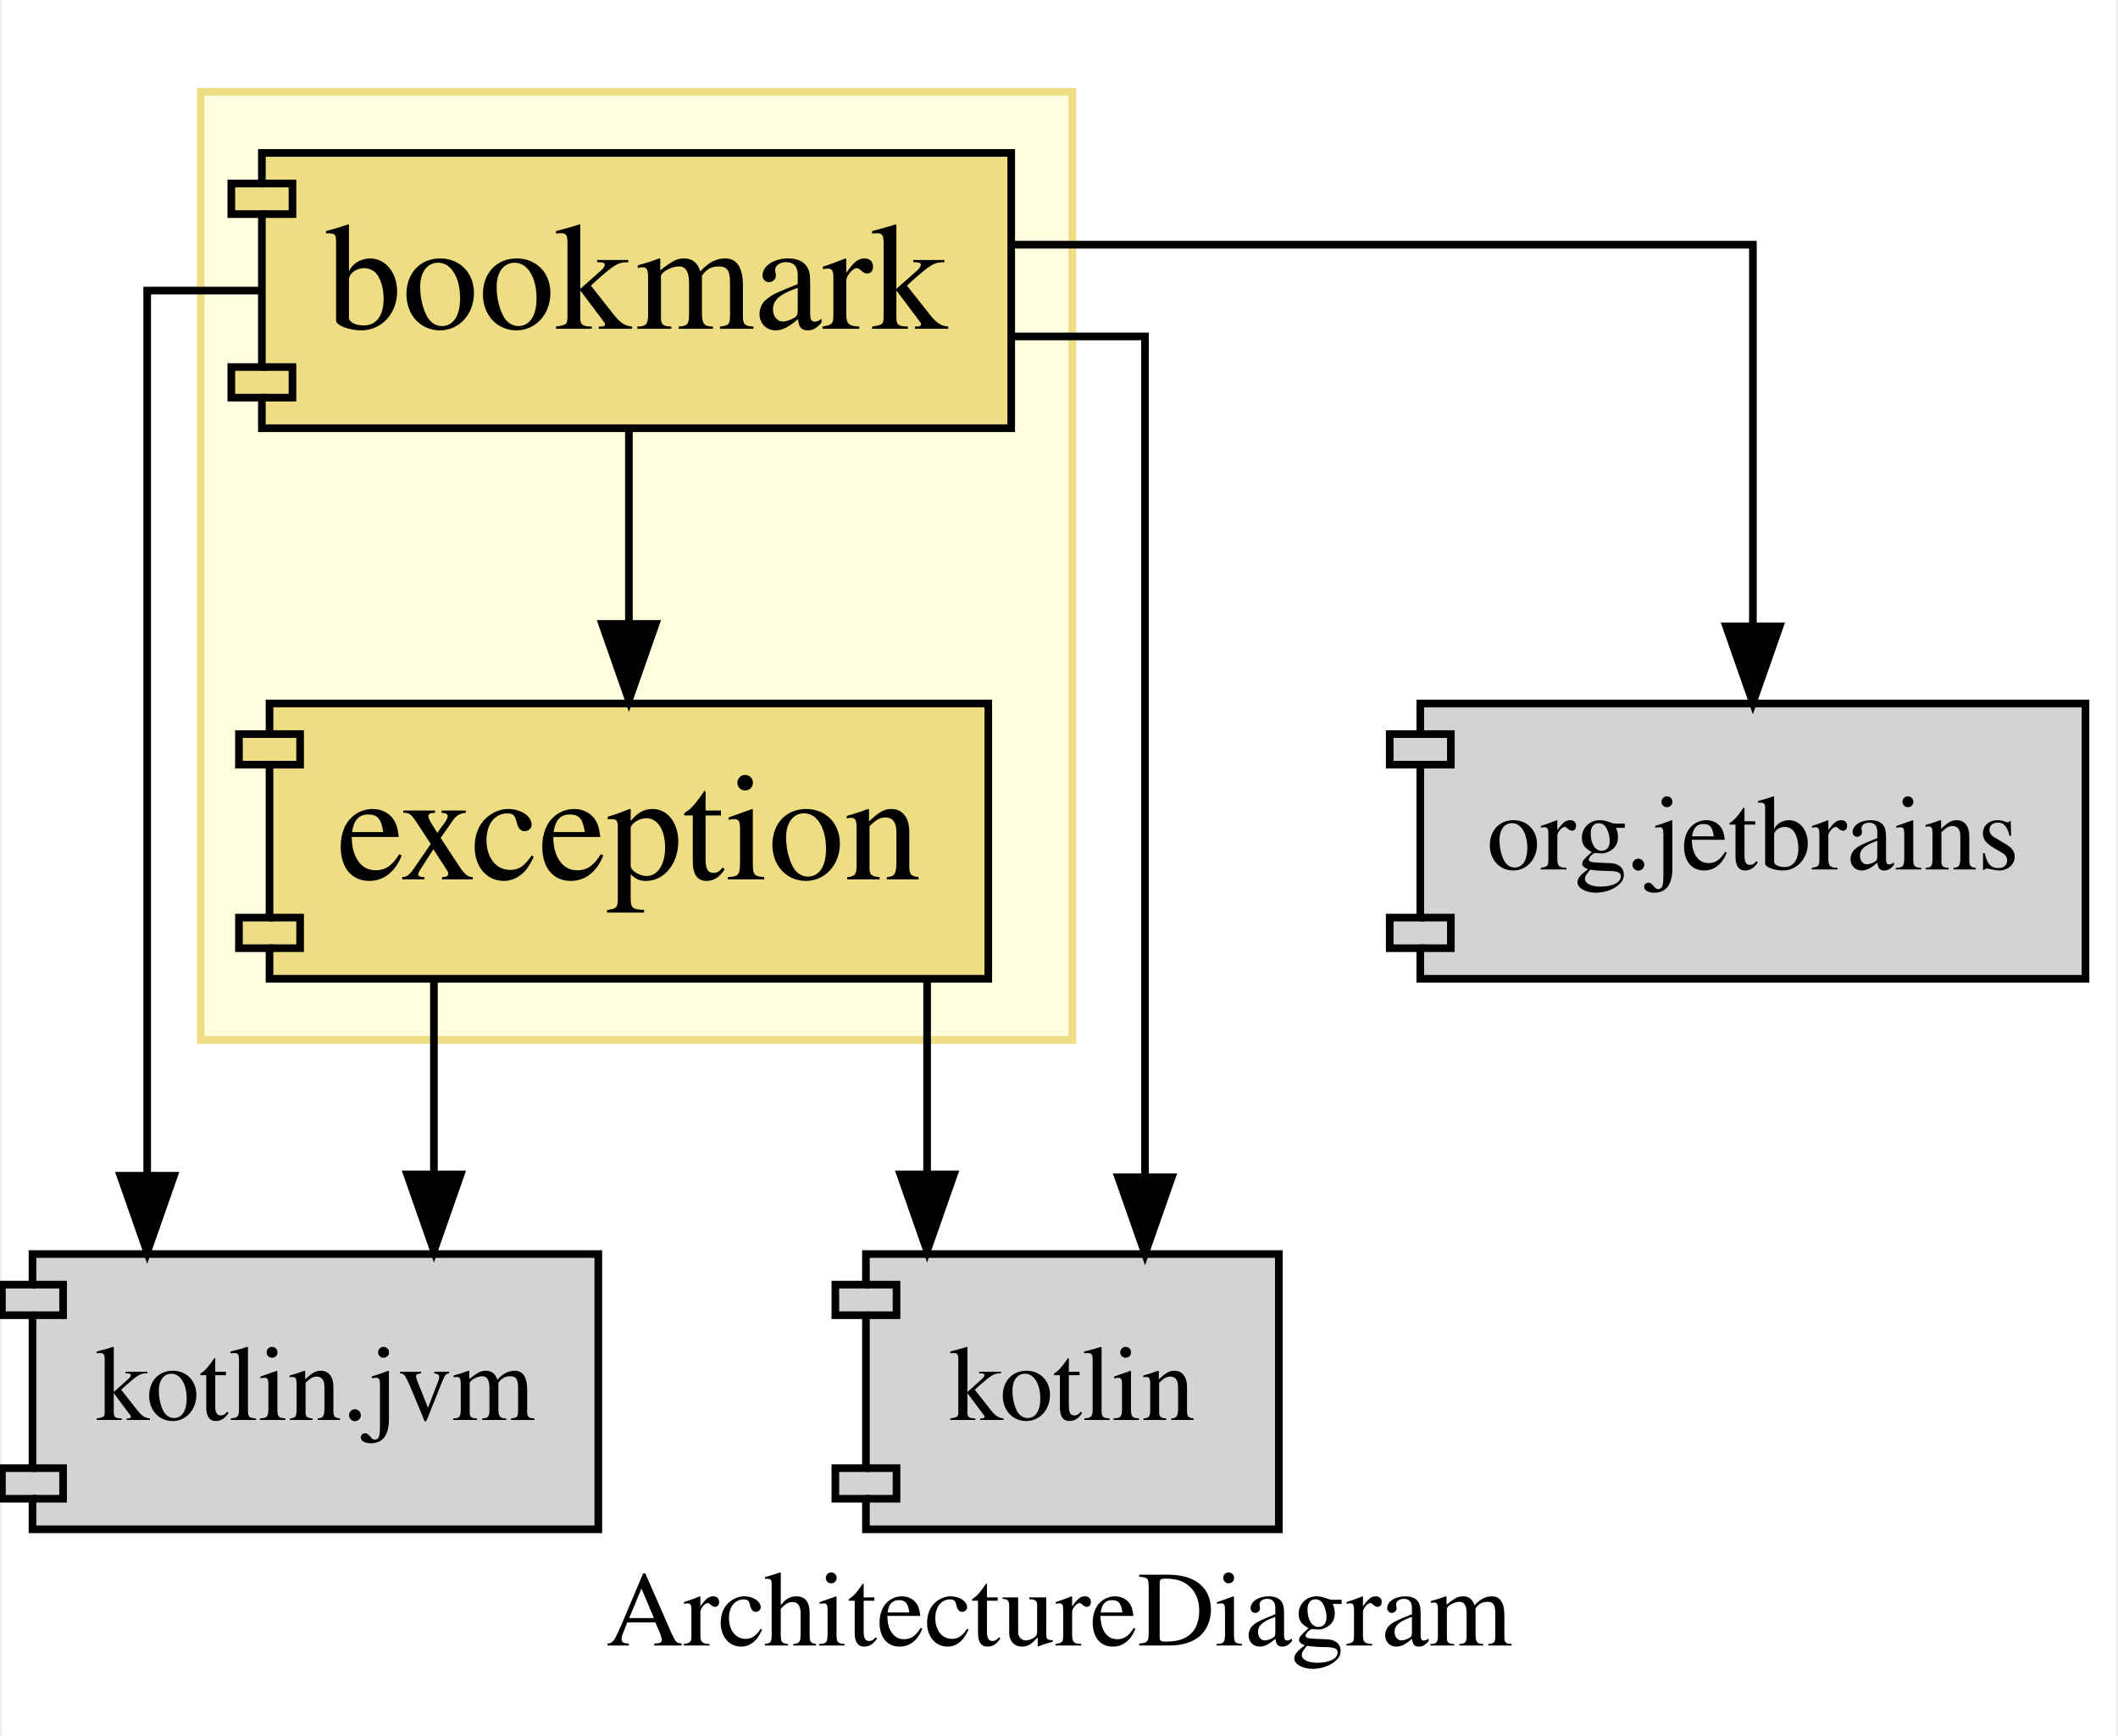
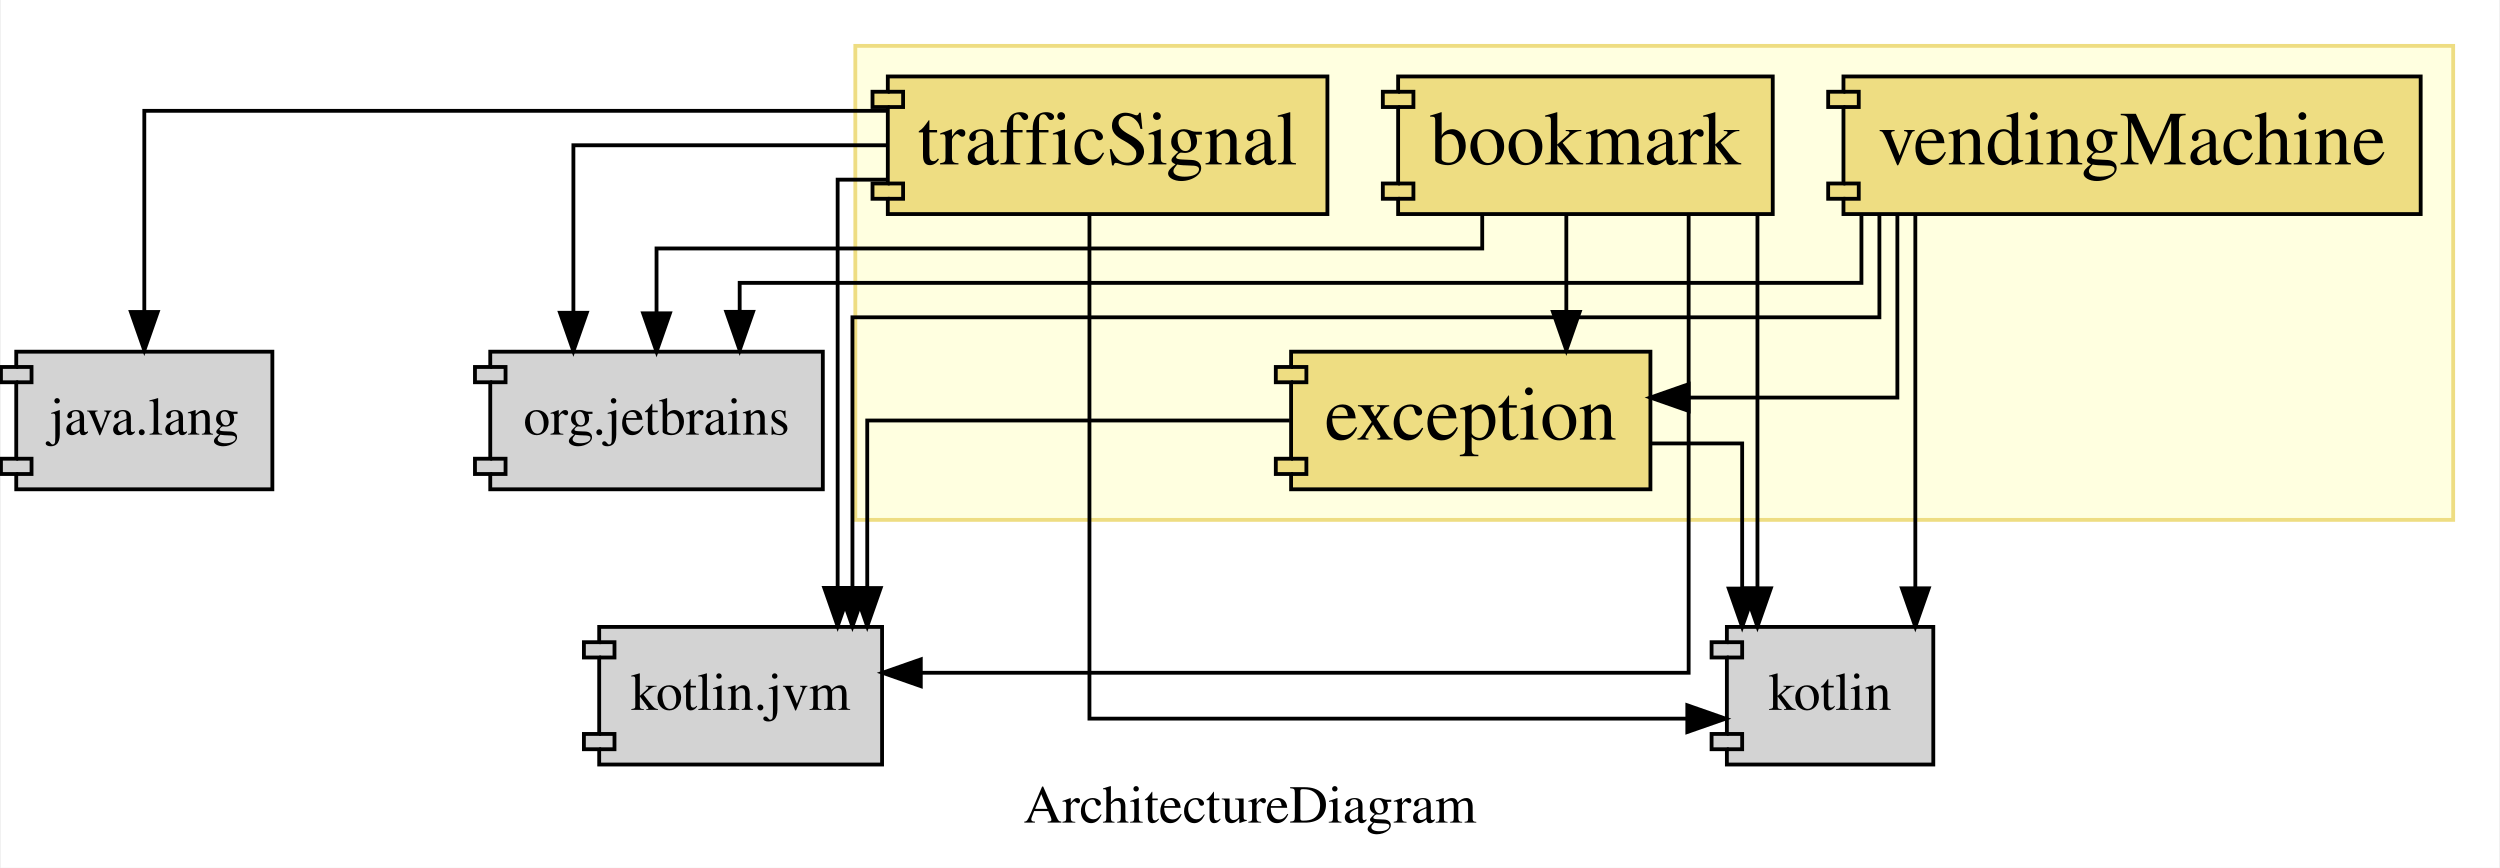
- <svg xmlns="http://www.w3.org/2000/svg" width="277pt" height="227pt" viewBox="0.00 0.00 276.50 227.00">
+ <svg xmlns="http://www.w3.org/2000/svg" width="654pt" height="227pt" viewBox="0.00 0.00 653.50 227.00">
  <g id="graph0" class="graph" transform="scale(1 1) rotate(0) translate(4 223)">
-     <polygon fill="white" stroke="transparent" points="-4,4 -4,-223 272.5,-223 272.5,4 -4,4" />
-     <text text-anchor="middle" x="134.25" y="-7.8" font-family="Times,serif" font-size="14.00">ArchitectureDiagram</text>
+     <polygon fill="white" stroke="transparent" points="-4,4 -4,-223 649.5,-223 649.5,4 -4,4" />
+     <text text-anchor="middle" x="322.75" y="-7.8" font-family="Times,serif" font-size="14.00">ArchitectureDiagram</text>
    <g id="clust1" class="cluster">
-       <polygon fill="lightyellow" stroke="#eedd82" points="22,-87 22,-211 136,-211 136,-87 22,-87" />
+       <polygon fill="lightyellow" stroke="#eedd82" points="219.5,-87 219.5,-211 637.5,-211 637.5,-87 219.5,-87" />
    </g>
    <g id="node1" class="node">
-       <polygon fill="#eedd82" stroke="black" points="128,-203 30,-203 30,-199 26,-199 26,-195 30,-195 30,-175 26,-175 26,-171 30,-171 30,-167 128,-167 128,-203" />
-       <polyline fill="none" stroke="black" points="30,-199 34,-199 34,-195 30,-195 " />
-       <polyline fill="none" stroke="black" points="30,-175 34,-175 34,-171 30,-171 " />
-       <text text-anchor="middle" x="79" y="-180" font-family="Times,serif" font-size="20.00">bookmark</text>
+       <polygon fill="#eedd82" stroke="black" points="459.5,-203 361.5,-203 361.5,-199 357.5,-199 357.5,-195 361.5,-195 361.5,-175 357.5,-175 357.5,-171 361.5,-171 361.5,-167 459.5,-167 459.5,-203" />
+       <polyline fill="none" stroke="black" points="361.5,-199 365.5,-199 365.5,-195 361.5,-195 " />
+       <polyline fill="none" stroke="black" points="361.5,-175 365.5,-175 365.5,-171 361.5,-171 " />
+       <text text-anchor="middle" x="410.5" y="-180" font-family="Times,serif" font-size="20.00">bookmark</text>
    </g>
    <g id="node2" class="node">
-       <polygon fill="#eedd82" stroke="black" points="125,-131 31,-131 31,-127 27,-127 27,-123 31,-123 31,-103 27,-103 27,-99 31,-99 31,-95 125,-95 125,-131" />
-       <polyline fill="none" stroke="black" points="31,-127 35,-127 35,-123 31,-123 " />
-       <polyline fill="none" stroke="black" points="31,-103 35,-103 35,-99 31,-99 " />
-       <text text-anchor="middle" x="78" y="-108" font-family="Times,serif" font-size="20.00">exception</text>
+       <polygon fill="#eedd82" stroke="black" points="427.5,-131 333.5,-131 333.5,-127 329.5,-127 329.5,-123 333.5,-123 333.5,-103 329.5,-103 329.5,-99 333.5,-99 333.5,-95 427.5,-95 427.5,-131" />
+       <polyline fill="none" stroke="black" points="333.5,-127 337.5,-127 337.5,-123 333.5,-123 " />
+       <polyline fill="none" stroke="black" points="333.5,-103 337.5,-103 337.5,-99 333.5,-99 " />
+       <text text-anchor="middle" x="380.5" y="-108" font-family="Times,serif" font-size="20.00">exception</text>
    </g>
    <g id="edge3" class="edge">
-       <path fill="none" stroke="black" d="M78,-166.83C78,-166.83 78,-141.41 78,-141.41" />
-       <polygon fill="black" stroke="black" points="81.5,-141.41 78,-131.41 74.5,-141.41 81.5,-141.41" />
+       <path fill="none" stroke="black" d="M405.5,-166.83C405.5,-166.83 405.5,-141.41 405.5,-141.41" />
+       <polygon fill="black" stroke="black" points="409,-141.41 405.5,-131.41 402,-141.41 409,-141.41" />
+     </g>
+     <g id="node6" class="node">
+       <polygon fill="lightgrey" stroke="black" points="226.5,-59 152.5,-59 152.5,-55 148.5,-55 148.5,-51 152.5,-51 152.5,-31 148.5,-31 148.5,-27 152.5,-27 152.5,-23 226.5,-23 226.5,-59" />
+       <polyline fill="none" stroke="black" points="152.5,-55 156.5,-55 156.5,-51 152.5,-51 " />
+       <polyline fill="none" stroke="black" points="152.5,-31 156.5,-31 156.5,-27 152.5,-27 " />
+       <text text-anchor="middle" x="189.5" y="-37.3" font-family="Times,serif" font-size="14.00">kotlin.jvm</text>
+     </g>
+     <g id="edge5" class="edge">
+       <path fill="none" stroke="black" d="M437.5,-166.96C437.5,-129.55 437.5,-47 437.5,-47 437.5,-47 236.63,-47 236.63,-47" />
+       <polygon fill="black" stroke="black" points="236.63,-43.5 226.63,-47 236.63,-50.5 236.63,-43.5" />
+     </g>
+     <g id="node7" class="node">
+       <polygon fill="lightgrey" stroke="black" points="501.5,-59 447.5,-59 447.5,-55 443.5,-55 443.5,-51 447.5,-51 447.5,-31 443.5,-31 443.5,-27 447.5,-27 447.5,-23 501.5,-23 501.5,-59" />
+       <polyline fill="none" stroke="black" points="447.5,-55 451.5,-55 451.5,-51 447.5,-51 " />
+       <polyline fill="none" stroke="black" points="447.5,-31 451.5,-31 451.5,-27 447.5,-27 " />
+       <text text-anchor="middle" x="474.5" y="-37.3" font-family="Times,serif" font-size="14.00">kotlin</text>
+     </g>
+     <g id="edge11" class="edge">
+       <path fill="none" stroke="black" d="M455.5,-166.76C455.5,-166.76 455.5,-69.09 455.5,-69.09" />
+       <polygon fill="black" stroke="black" points="459,-69.09 455.5,-59.09 452,-69.09 459,-69.09" />
+     </g>
+     <g id="node8" class="node">
+       <polygon fill="lightgrey" stroke="black" points="211,-131 124,-131 124,-127 120,-127 120,-123 124,-123 124,-103 120,-103 120,-99 124,-99 124,-95 211,-95 211,-131" />
+       <polyline fill="none" stroke="black" points="124,-127 128,-127 128,-123 124,-123 " />
+       <polyline fill="none" stroke="black" points="124,-103 128,-103 128,-99 124,-99 " />
+       <text text-anchor="middle" x="167.5" y="-109.3" font-family="Times,serif" font-size="14.00">org.jetbrains</text>
+     </g>
+     <g id="edge13" class="edge">
+       <path fill="none" stroke="black" d="M383.5,-166.84C383.5,-161.96 383.5,-158 383.5,-158 383.5,-158 167.5,-158 167.5,-158 167.5,-158 167.5,-141.04 167.5,-141.04" />
+       <polygon fill="black" stroke="black" points="171,-141.04 167.5,-131.04 164,-141.04 171,-141.04" />
+     </g>
+     <g id="edge2" class="edge">
+       <path fill="none" stroke="black" d="M333.13,-113C286.63,-113 222.62,-113 222.62,-113 222.62,-113 222.62,-69.17 222.62,-69.17" />
+       <polygon fill="black" stroke="black" points="226.13,-69.17 222.62,-59.17 219.13,-69.17 226.13,-69.17" />
+     </g>
+     <g id="edge4" class="edge">
+       <path fill="none" stroke="black" d="M427.86,-107C440.88,-107 451.5,-107 451.5,-107 451.5,-107 451.5,-69.03 451.5,-69.03" />
+       <polygon fill="black" stroke="black" points="455,-69.03 451.5,-59.03 448,-69.03 455,-69.03" />
    </g>
    <g id="node3" class="node">
-       <polygon fill="lightgrey" stroke="black" points="74,-59 0,-59 0,-55 -4,-55 -4,-51 0,-51 0,-31 -4,-31 -4,-27 0,-27 0,-23 74,-23 74,-59" />
-       <polyline fill="none" stroke="black" points="0,-55 4,-55 4,-51 0,-51 " />
-       <polyline fill="none" stroke="black" points="0,-31 4,-31 4,-27 0,-27 " />
-       <text text-anchor="middle" x="37" y="-37.3" font-family="Times,serif" font-size="14.00">kotlin.jvm</text>
+       <polygon fill="#eedd82" stroke="black" points="343,-203 228,-203 228,-199 224,-199 224,-195 228,-195 228,-175 224,-175 224,-171 228,-171 228,-167 343,-167 343,-203" />
+       <polyline fill="none" stroke="black" points="228,-199 232,-199 232,-195 228,-195 " />
+       <polyline fill="none" stroke="black" points="228,-175 232,-175 232,-171 228,-171 " />
+       <text text-anchor="middle" x="285.5" y="-180" font-family="Times,serif" font-size="20.00">trafficSignal</text>
    </g>
-     <g id="edge5" class="edge">
-       <path fill="none" stroke="black" d="M29.84,-185C21.25,-185 15,-185 15,-185 15,-185 15,-69.24 15,-69.24" />
-       <polygon fill="black" stroke="black" points="18.5,-69.24 15,-59.24 11.5,-69.24 18.5,-69.24" />
+     <g id="node5" class="node">
+       <polygon fill="lightgrey" stroke="black" points="67,-131 0,-131 0,-127 -4,-127 -4,-123 0,-123 0,-103 -4,-103 -4,-99 0,-99 0,-95 67,-95 67,-131" />
+       <polyline fill="none" stroke="black" points="0,-127 4,-127 4,-123 0,-123 " />
+       <polyline fill="none" stroke="black" points="0,-103 4,-103 4,-99 0,-99 " />
+       <text text-anchor="middle" x="33.5" y="-109.3" font-family="Times,serif" font-size="14.00">java.lang</text>
+     </g>
+     <g id="edge1" class="edge">
+       <path fill="none" stroke="black" d="M227.69,-194C153.29,-194 33.5,-194 33.5,-194 33.5,-194 33.5,-141.38 33.5,-141.38" />
+       <polygon fill="black" stroke="black" points="37,-141.38 33.5,-131.38 30,-141.38 37,-141.38" />
+     </g>
+     <g id="edge8" class="edge">
+       <path fill="none" stroke="black" d="M227.83,-176C220.16,-176 214.88,-176 214.88,-176 214.88,-176 214.88,-69.21 214.88,-69.21" />
+       <polygon fill="black" stroke="black" points="218.38,-69.21 214.88,-59.21 211.38,-69.21 218.38,-69.21" />
+     </g>
+     <g id="edge6" class="edge">
+       <path fill="none" stroke="black" d="M280.75,-166.91C280.75,-127.01 280.75,-35 280.75,-35 280.75,-35 437.15,-35 437.15,-35" />
+       <polygon fill="black" stroke="black" points="437.15,-38.5 447.15,-35 437.15,-31.5 437.15,-38.5" />
+     </g>
+     <g id="edge14" class="edge">
+       <path fill="none" stroke="black" d="M227.85,-185C189.36,-185 145.75,-185 145.75,-185 145.75,-185 145.75,-141.17 145.75,-141.17" />
+       <polygon fill="black" stroke="black" points="149.25,-141.17 145.75,-131.17 142.25,-141.17 149.25,-141.17" />
    </g>
    <g id="node4" class="node">
-       <polygon fill="lightgrey" stroke="black" points="163,-59 109,-59 109,-55 105,-55 105,-51 109,-51 109,-31 105,-31 105,-27 109,-27 109,-23 163,-23 163,-59" />
-       <polyline fill="none" stroke="black" points="109,-55 113,-55 113,-51 109,-51 " />
-       <polyline fill="none" stroke="black" points="109,-31 113,-31 113,-27 109,-27 " />
-       <text text-anchor="middle" x="136" y="-37.3" font-family="Times,serif" font-size="14.00">kotlin</text>
+       <polygon fill="#eedd82" stroke="black" points="629,-203 478,-203 478,-199 474,-199 474,-195 478,-195 478,-175 474,-175 474,-171 478,-171 478,-167 629,-167 629,-203" />
+       <polyline fill="none" stroke="black" points="478,-199 482,-199 482,-195 478,-195 " />
+       <polyline fill="none" stroke="black" points="478,-175 482,-175 482,-171 478,-171 " />
+       <text text-anchor="middle" x="553.5" y="-180" font-family="Times,serif" font-size="20.00">vendingMachine</text>
    </g>
-     <g id="edge2" class="edge">
-       <path fill="none" stroke="black" d="M128.03,-179C138,-179 145.5,-179 145.5,-179 145.5,-179 145.5,-69.04 145.5,-69.04" />
-       <polygon fill="black" stroke="black" points="149,-69.04 145.5,-59.04 142,-69.04 149,-69.04" />
+     <g id="edge10" class="edge">
+       <path fill="none" stroke="black" d="M492.1,-166.97C492.1,-147.42 492.1,-119 492.1,-119 492.1,-119 437.5,-119 437.5,-119" />
+       <polygon fill="black" stroke="black" points="437.51,-115.5 427.5,-119 437.5,-122.5 437.51,-115.5" />
    </g>
-     <g id="node5" class="node">
-       <polygon fill="lightgrey" stroke="black" points="268.5,-131 181.5,-131 181.5,-127 177.5,-127 177.5,-123 181.5,-123 181.5,-103 177.5,-103 177.5,-99 181.5,-99 181.5,-95 268.5,-95 268.5,-131" />
-       <polyline fill="none" stroke="black" points="181.5,-127 185.5,-127 185.5,-123 181.5,-123 " />
-       <polyline fill="none" stroke="black" points="181.5,-103 185.5,-103 185.5,-99 181.5,-99 " />
-       <text text-anchor="middle" x="225" y="-109.3" font-family="Times,serif" font-size="14.00">org.jetbrains</text>
+     <g id="edge7" class="edge">
+       <path fill="none" stroke="black" d="M487.4,-166.96C487.4,-154.44 487.4,-140 487.4,-140 487.4,-140 218.75,-140 218.75,-140 218.75,-140 218.75,-69.16 218.75,-69.16" />
+       <polygon fill="black" stroke="black" points="222.25,-69.16 218.75,-59.16 215.25,-69.16 222.25,-69.16" />
    </g>
-     <g id="edge6" class="edge">
-       <path fill="none" stroke="black" d="M128.02,-191C170.44,-191 225,-191 225,-191 225,-191 225,-141.09 225,-141.09" />
-       <polygon fill="black" stroke="black" points="228.5,-141.09 225,-131.09 221.5,-141.09 228.5,-141.09" />
+     <g id="edge9" class="edge">
+       <path fill="none" stroke="black" d="M496.8,-166.76C496.8,-166.76 496.8,-69.09 496.8,-69.09" />
+       <polygon fill="black" stroke="black" points="500.3,-69.09 496.8,-59.09 493.3,-69.09 500.3,-69.09" />
    </g>
-     <g id="edge1" class="edge">
-       <path fill="none" stroke="black" d="M52.5,-94.83C52.5,-94.83 52.5,-69.41 52.5,-69.41" />
-       <polygon fill="black" stroke="black" points="56,-69.41 52.5,-59.41 49,-69.41 56,-69.41" />
-     </g>
-     <g id="edge4" class="edge">
-       <path fill="none" stroke="black" d="M117,-94.83C117,-94.83 117,-69.41 117,-69.41" />
-       <polygon fill="black" stroke="black" points="120.5,-69.41 117,-59.41 113.5,-69.41 120.5,-69.41" />
+     <g id="edge12" class="edge">
+       <path fill="none" stroke="black" d="M482.7,-166.58C482.7,-157.72 482.7,-149 482.7,-149 482.7,-149 189.25,-149 189.25,-149 189.25,-149 189.25,-141.42 189.25,-141.42" />
+       <polygon fill="black" stroke="black" points="192.75,-141.42 189.25,-131.42 185.75,-141.42 192.75,-141.42" />
    </g>
  </g>
</svg>
